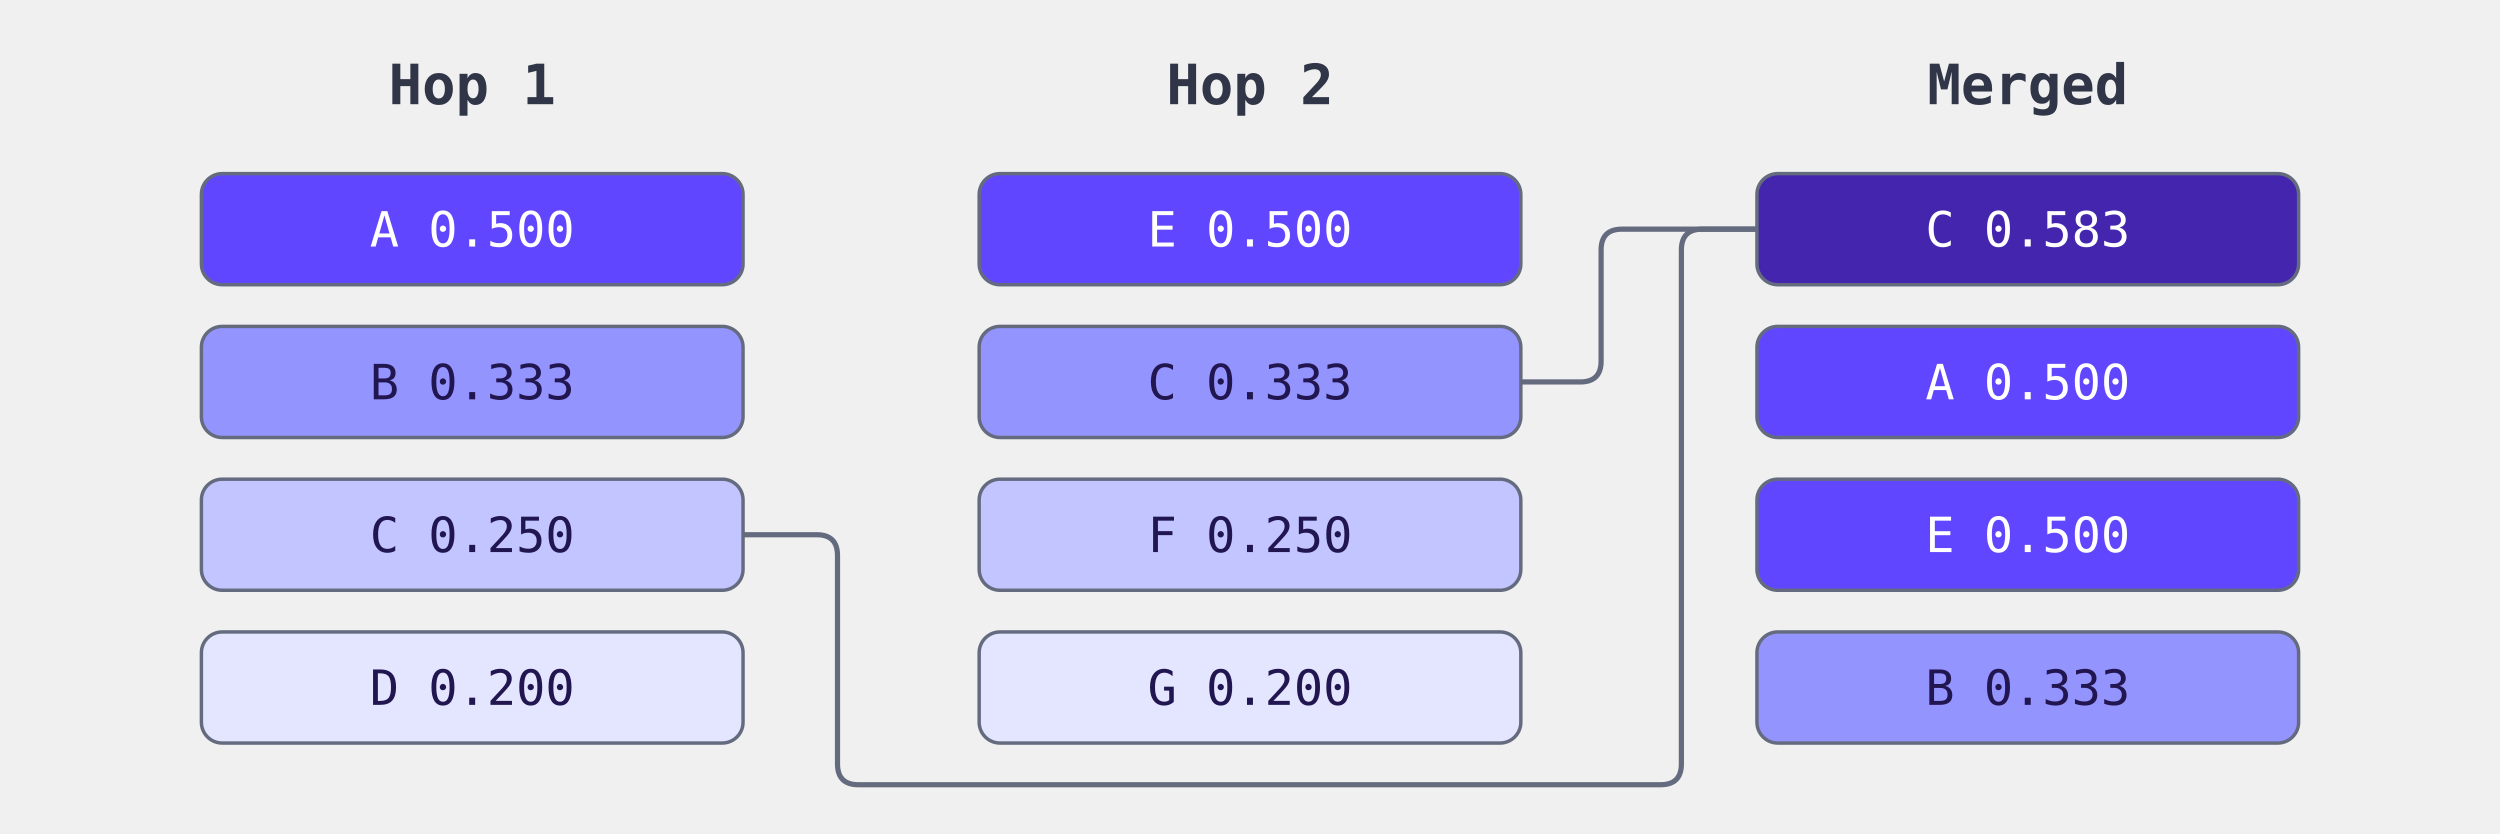
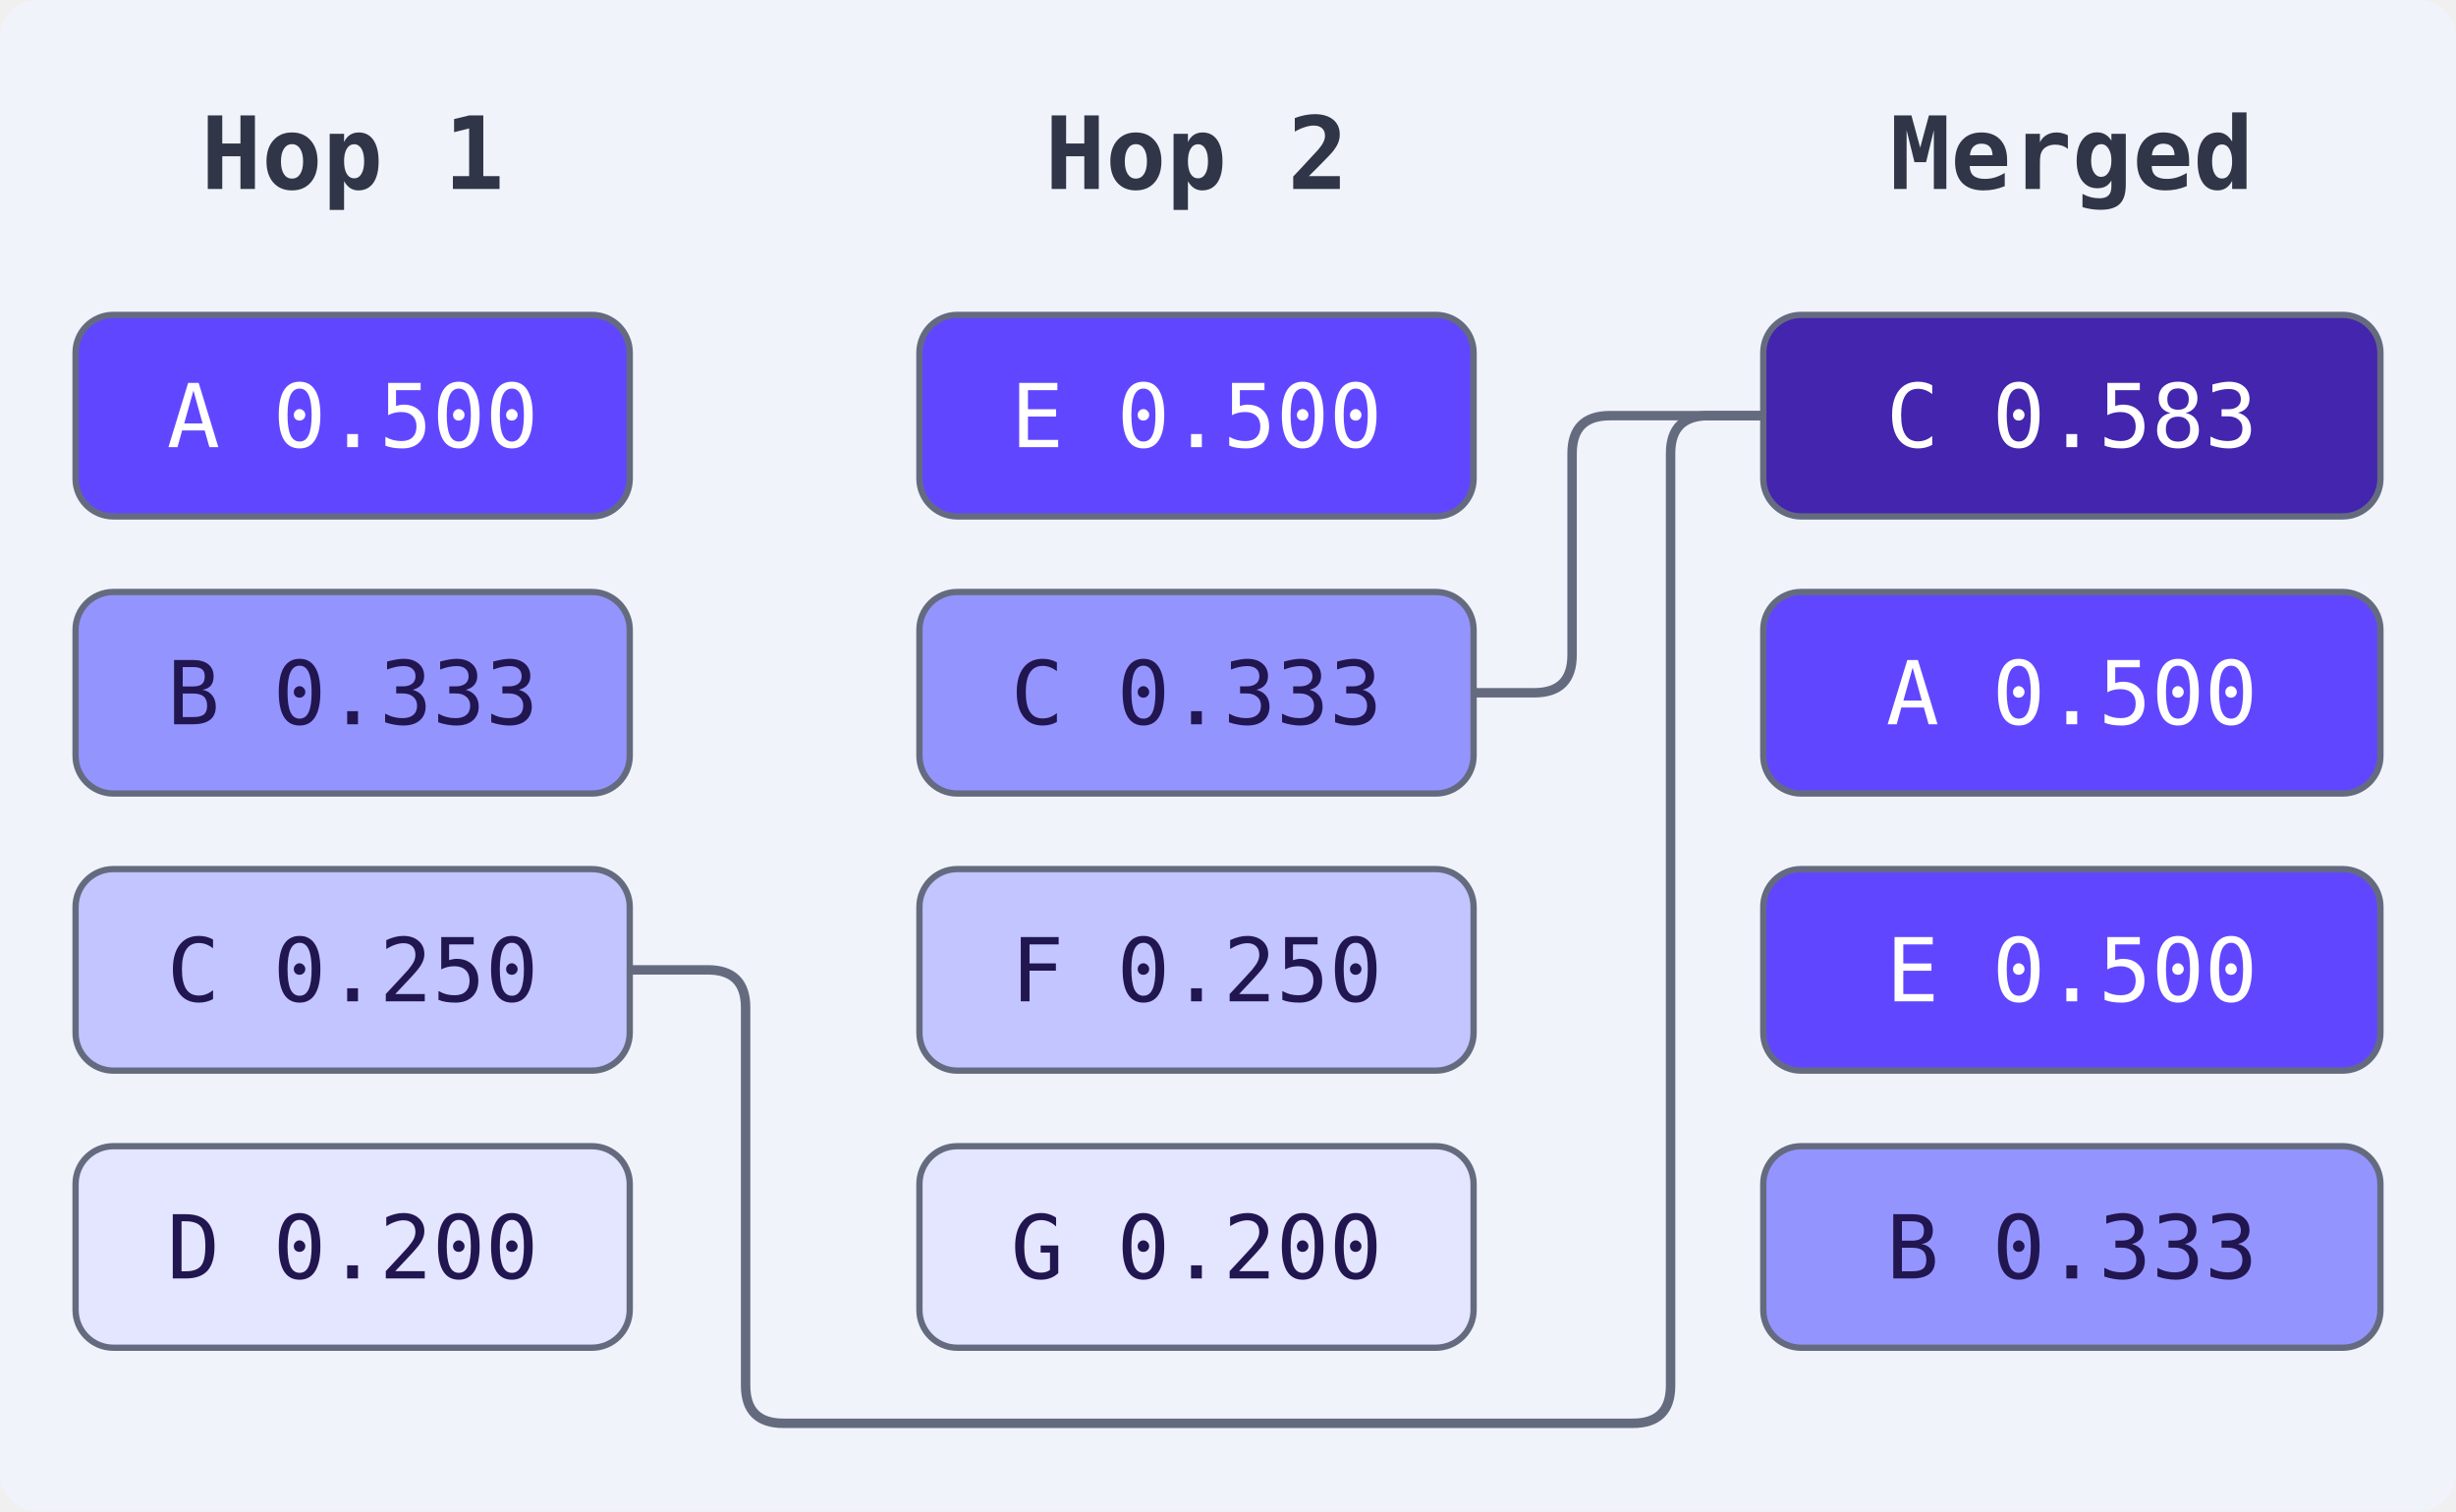
- <svg xmlns="http://www.w3.org/2000/svg" width="720" height="240" viewBox="0 0 720 240">
+ <svg xmlns="http://www.w3.org/2000/svg" width="390" height="240" viewBox="0 0 390 240">
+   <rect width="390" height="240" rx="6" fill="#f0f3fa" />
  <style>
    text { font-family: 'Geist Mono', 'SFMono-Regular', Consolas, monospace; font-size: 16px; font-weight: 600; fill: #303547; text-anchor: middle; }
    .tile-label { font-family: 'Geist Mono', 'SFMono-Regular', Consolas, monospace; font-weight: 500; }
    .panel-title { font-size: 18px; }
    .connector { fill: none; stroke: #656b7f; stroke-width: 1.5; stroke-linecap: round; stroke-linejoin: round; }
    .cutoff { stroke: #303547; stroke-width: 1.5; }
    .vague { fill: none; stroke: #303547; stroke-width: 1.5; stroke-dasharray: 4 3; }
  </style>
-   <text x="136" y="30">Hop 1</text>
-   <text x="360" y="30">Hop 2</text>
-   <text x="584" y="30">Merged</text>
-   <path class="connector" d="M214 154H235.2Q241.2 154 241.2 160V220Q241.2 226 247.2 226H478.24Q484.24 226 484.24 220V72Q484.24 66 490.24 66H506" />
-   <path class="connector" d="M438 110H455.12Q461.12 110 461.12 104V72Q461.12 66 467.12 66H506" />
-   <g id="hop1-1" transform="translate(58 50)">
-     <rect width="156" height="32" rx="6" stroke="#656b7f" stroke-width="1" fill="#6047ff" />
-     <text class="tile-label" x="78" y="21" style="font-size:14px;fill:#ffffff">A 0.500</text>
+   <text x="56" y="30">Hop 1</text>
+   <text x="190" y="30">Hop 2</text>
+   <text x="329" y="30">Merged</text>
+   <path class="connector" d="M100 154H112.4Q118.4 154 118.4 160V220Q118.4 226 124.4 226H259.28Q265.28 226 265.28 220V72Q265.28 66 271.28 66H280" />
+   <path class="connector" d="M234 110H243.64Q249.64 110 249.64 104V72Q249.64 66 255.64 66H280" />
+   <g id="hop1-1" transform="translate(12 50)">
+     <rect width="88" height="32" rx="6" stroke="#656b7f" stroke-width="1" fill="#6047ff" />
+     <text class="tile-label" x="44" y="21" style="font-size:14px;fill:#ffffff">A 0.500</text>
  </g>
-   <g id="hop1-2" transform="translate(58 94)">
-     <rect width="156" height="32" rx="6" stroke="#656b7f" stroke-width="1" fill="#9494ff" />
-     <text class="tile-label" x="78" y="21" style="font-size:14px;fill:#211650">B 0.333</text>
+   <g id="hop1-2" transform="translate(12 94)">
+     <rect width="88" height="32" rx="6" stroke="#656b7f" stroke-width="1" fill="#9494ff" />
+     <text class="tile-label" x="44" y="21" style="font-size:14px;fill:#211650">B 0.333</text>
  </g>
-   <g id="hop1-3" transform="translate(58 138)">
-     <rect width="156" height="32" rx="6" stroke="#656b7f" stroke-width="1" fill="#c2c5ff" />
-     <text class="tile-label" x="78" y="21" style="font-size:14px;fill:#211650">C 0.250</text>
+   <g id="hop1-3" transform="translate(12 138)">
+     <rect width="88" height="32" rx="6" stroke="#656b7f" stroke-width="1" fill="#c2c5ff" />
+     <text class="tile-label" x="44" y="21" style="font-size:14px;fill:#211650">C 0.250</text>
  </g>
-   <g id="hop1-4" transform="translate(58 182)">
-     <rect width="156" height="32" rx="6" stroke="#656b7f" stroke-width="1" fill="#e4e5ff" />
-     <text class="tile-label" x="78" y="21" style="font-size:14px;fill:#211650">D 0.200</text>
+   <g id="hop1-4" transform="translate(12 182)">
+     <rect width="88" height="32" rx="6" stroke="#656b7f" stroke-width="1" fill="#e4e5ff" />
+     <text class="tile-label" x="44" y="21" style="font-size:14px;fill:#211650">D 0.200</text>
  </g>
-   <g id="hop2-1" transform="translate(282 50)">
-     <rect width="156" height="32" rx="6" stroke="#656b7f" stroke-width="1" fill="#6047ff" />
-     <text class="tile-label" x="78" y="21" style="font-size:14px;fill:#ffffff">E 0.500</text>
+   <g id="hop2-1" transform="translate(146 50)">
+     <rect width="88" height="32" rx="6" stroke="#656b7f" stroke-width="1" fill="#6047ff" />
+     <text class="tile-label" x="44" y="21" style="font-size:14px;fill:#ffffff">E 0.500</text>
  </g>
-   <g id="hop2-2" transform="translate(282 94)">
-     <rect width="156" height="32" rx="6" stroke="#656b7f" stroke-width="1" fill="#9494ff" />
-     <text class="tile-label" x="78" y="21" style="font-size:14px;fill:#211650">C 0.333</text>
+   <g id="hop2-2" transform="translate(146 94)">
+     <rect width="88" height="32" rx="6" stroke="#656b7f" stroke-width="1" fill="#9494ff" />
+     <text class="tile-label" x="44" y="21" style="font-size:14px;fill:#211650">C 0.333</text>
  </g>
-   <g id="hop2-3" transform="translate(282 138)">
-     <rect width="156" height="32" rx="6" stroke="#656b7f" stroke-width="1" fill="#c2c5ff" />
-     <text class="tile-label" x="78" y="21" style="font-size:14px;fill:#211650">F 0.250</text>
+   <g id="hop2-3" transform="translate(146 138)">
+     <rect width="88" height="32" rx="6" stroke="#656b7f" stroke-width="1" fill="#c2c5ff" />
+     <text class="tile-label" x="44" y="21" style="font-size:14px;fill:#211650">F 0.250</text>
  </g>
-   <g id="hop2-4" transform="translate(282 182)">
-     <rect width="156" height="32" rx="6" stroke="#656b7f" stroke-width="1" fill="#e4e5ff" />
-     <text class="tile-label" x="78" y="21" style="font-size:14px;fill:#211650">G 0.200</text>
+   <g id="hop2-4" transform="translate(146 182)">
+     <rect width="88" height="32" rx="6" stroke="#656b7f" stroke-width="1" fill="#e4e5ff" />
+     <text class="tile-label" x="44" y="21" style="font-size:14px;fill:#211650">G 0.200</text>
  </g>
-   <g id="merged-1" transform="translate(506 50)">
-     <rect width="156" height="32" rx="6" stroke="#656b7f" stroke-width="1" fill="#4325ae" />
-     <text class="tile-label" x="78" y="21" style="font-size:14px;fill:#ffffff">C 0.583</text>
+   <g id="merged-1" transform="translate(280 50)">
+     <rect width="98" height="32" rx="6" stroke="#656b7f" stroke-width="1" fill="#4325ae" />
+     <text class="tile-label" x="49" y="21" style="font-size:14px;fill:#ffffff">C 0.583</text>
  </g>
-   <g id="merged-2" transform="translate(506 94)">
-     <rect width="156" height="32" rx="6" stroke="#656b7f" stroke-width="1" fill="#6047ff" />
-     <text class="tile-label" x="78" y="21" style="font-size:14px;fill:#ffffff">A 0.500</text>
+   <g id="merged-2" transform="translate(280 94)">
+     <rect width="98" height="32" rx="6" stroke="#656b7f" stroke-width="1" fill="#6047ff" />
+     <text class="tile-label" x="49" y="21" style="font-size:14px;fill:#ffffff">A 0.500</text>
  </g>
-   <g id="merged-3" transform="translate(506 138)">
-     <rect width="156" height="32" rx="6" stroke="#656b7f" stroke-width="1" fill="#6047ff" />
-     <text class="tile-label" x="78" y="21" style="font-size:14px;fill:#ffffff">E 0.500</text>
+   <g id="merged-3" transform="translate(280 138)">
+     <rect width="98" height="32" rx="6" stroke="#656b7f" stroke-width="1" fill="#6047ff" />
+     <text class="tile-label" x="49" y="21" style="font-size:14px;fill:#ffffff">E 0.500</text>
  </g>
-   <g id="merged-4" transform="translate(506 182)">
-     <rect width="156" height="32" rx="6" stroke="#656b7f" stroke-width="1" fill="#9494ff" />
-     <text class="tile-label" x="78" y="21" style="font-size:14px;fill:#211650">B 0.333</text>
+   <g id="merged-4" transform="translate(280 182)">
+     <rect width="98" height="32" rx="6" stroke="#656b7f" stroke-width="1" fill="#9494ff" />
+     <text class="tile-label" x="49" y="21" style="font-size:14px;fill:#211650">B 0.333</text>
  </g>
</svg>
